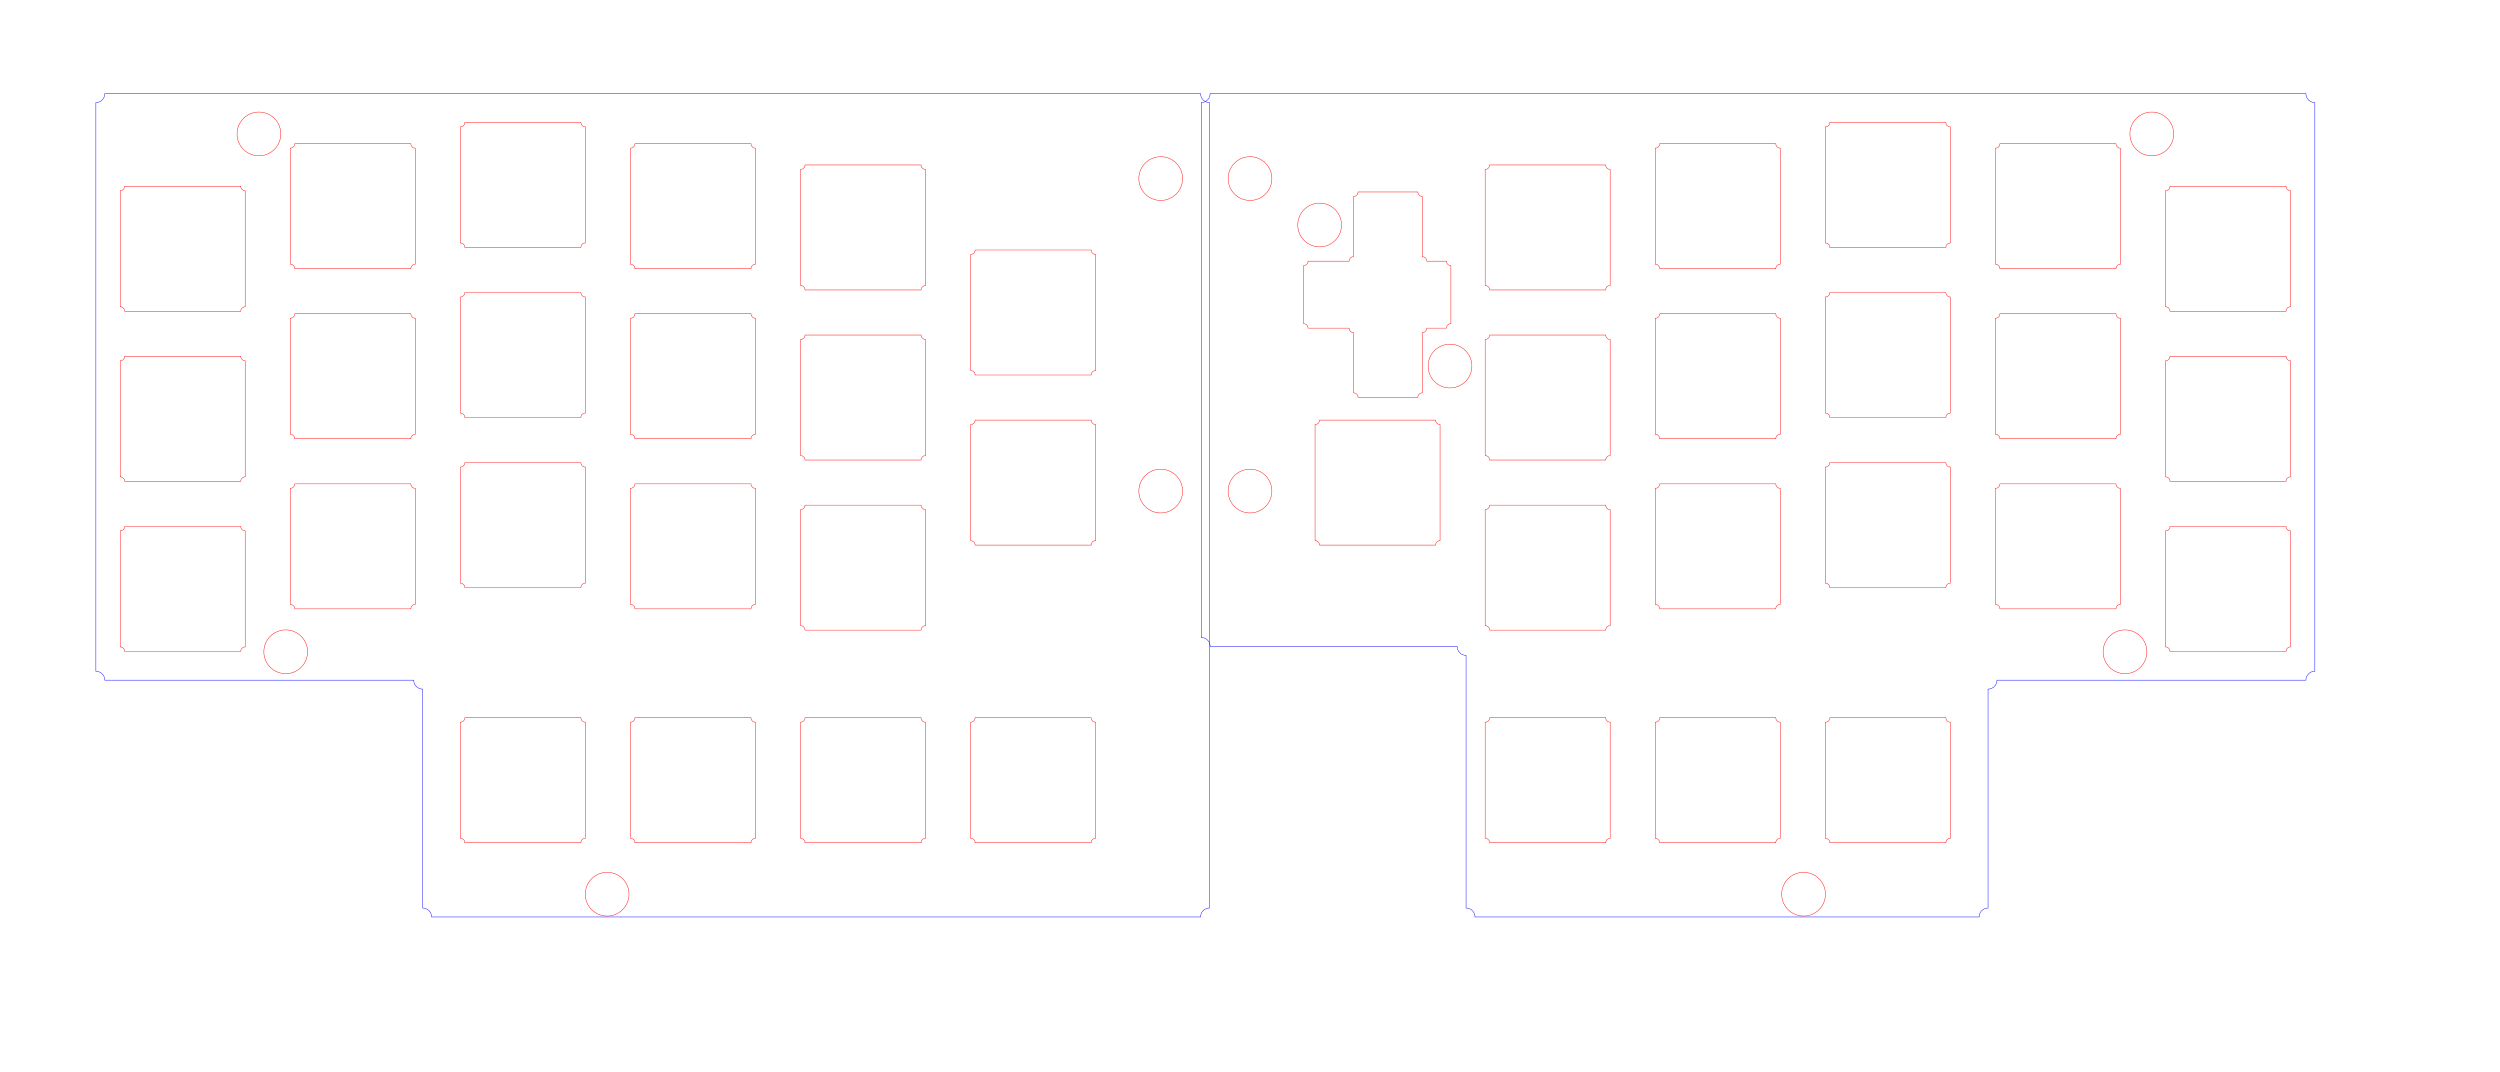
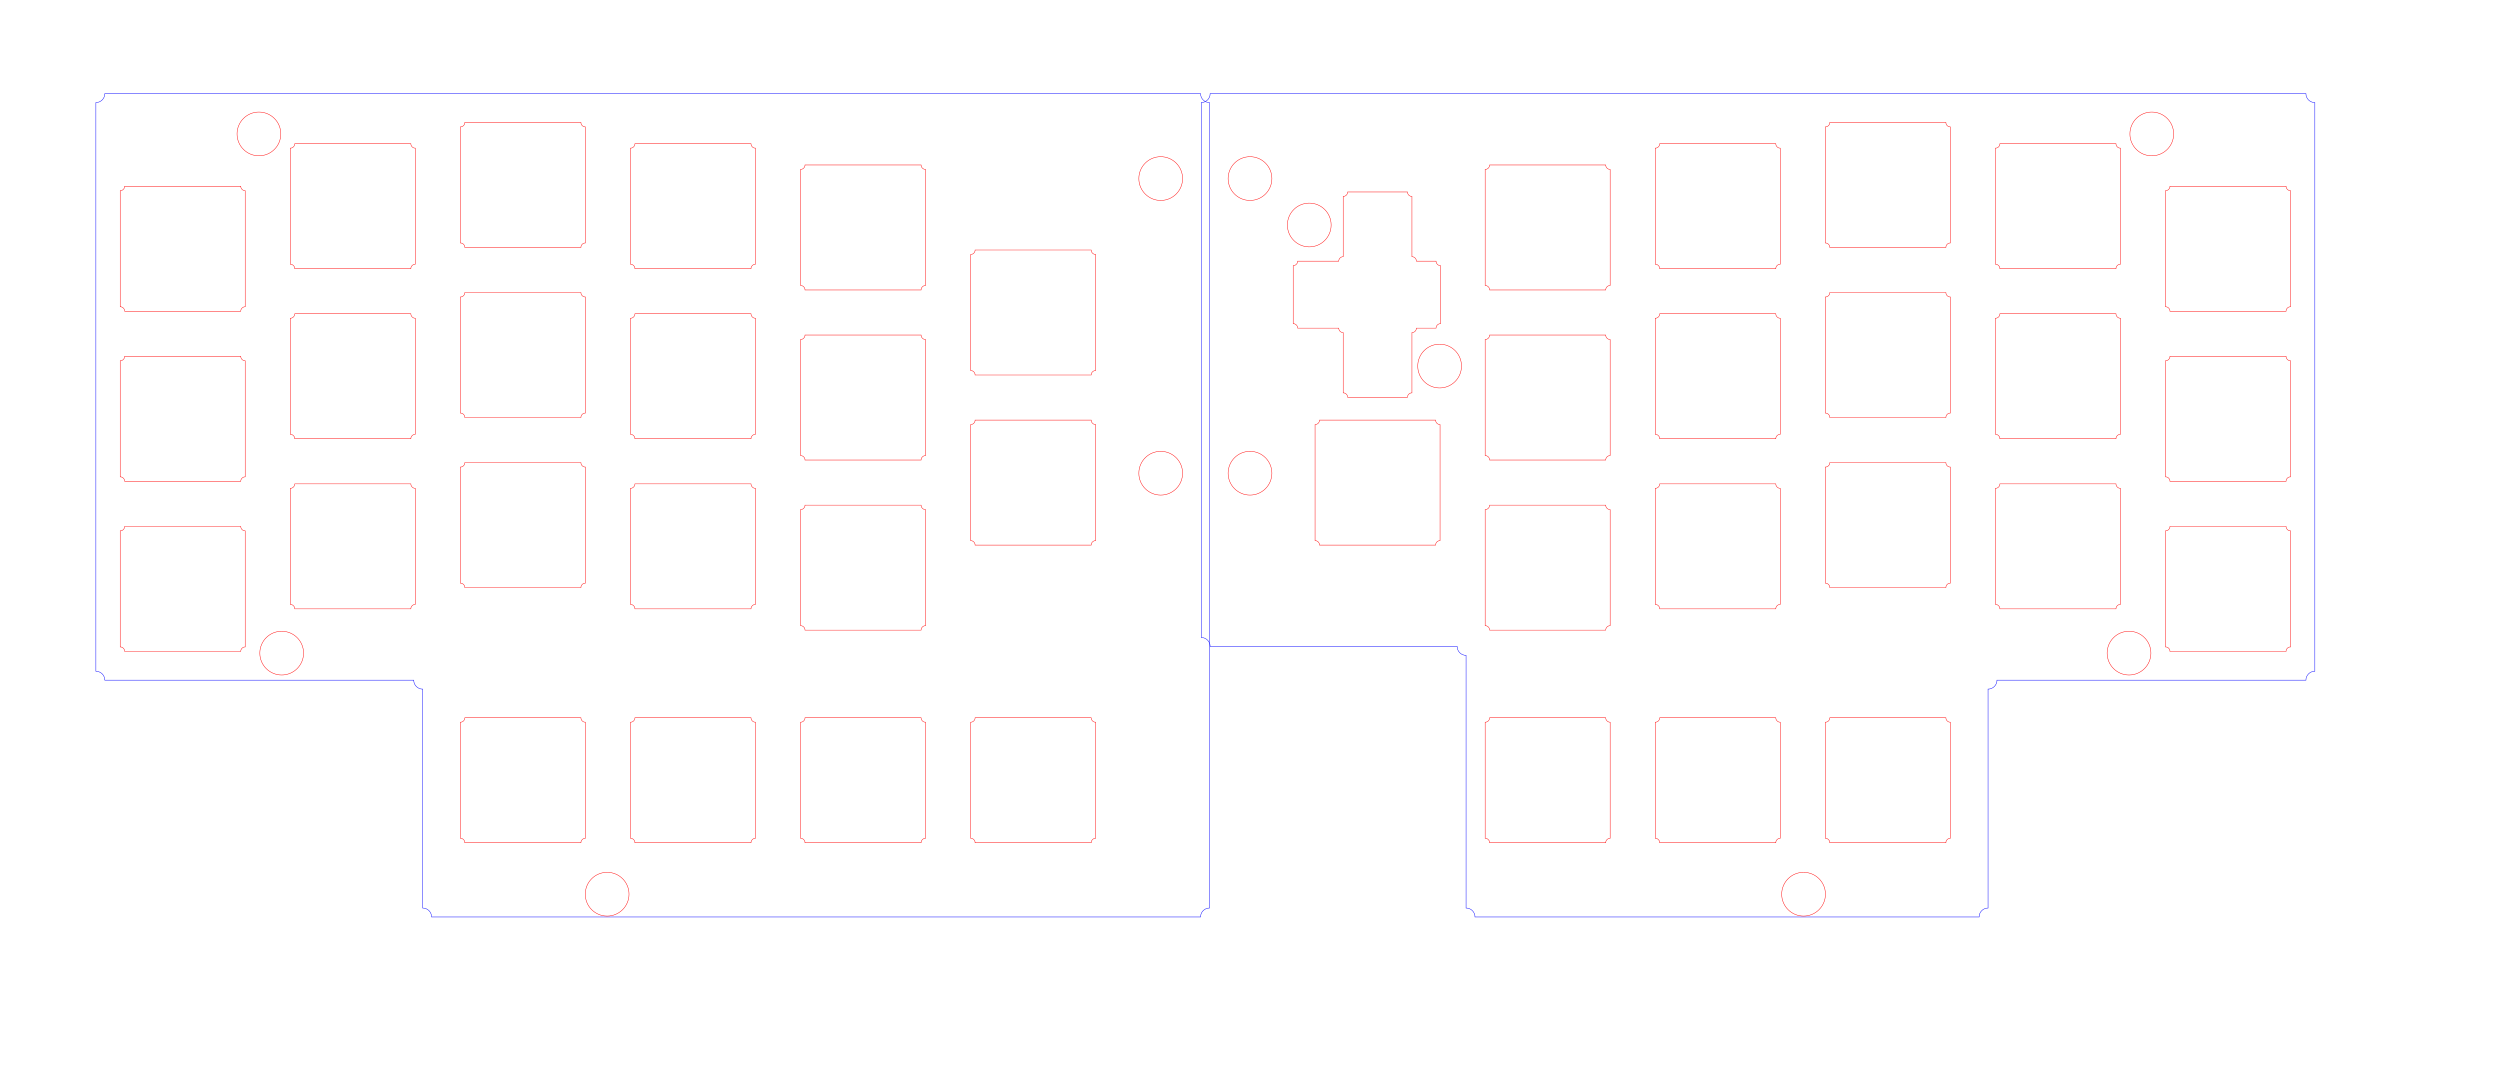
<svg xmlns="http://www.w3.org/2000/svg" version="1.1" width="280.0mm" height="120.0mm" viewBox="0 0 280.0 120.0">
  <g id="CUT2" style="fill:none;stroke:#0000ff;stroke-width:0.05">
    <path d="M 10.738 11.488 A 1 1 0 0 0 11.738 10.488 L 134.463 10.488 A 1 1 0 0 0 135.463 11.488 L 135.463 101.7 A 1 1 0 0 0 134.463 102.7 L 48.337 102.7 A 1 1 0 0 0 47.337 101.7 L 47.337 77.181 A 1 1 0 0 1 46.337 76.181 L 11.738 76.181 A 1 1 0 0 0 10.738 75.181 L 10.738 11.488 Z" />
    <path d="M 134.537 11.488 A 1 1 0 0 0 135.537 10.488 L 258.262 10.488 A 1 1 0 0 0 259.262 11.488 L 259.262 75.181 A 1 1 0 0 0 258.262 76.181 L 223.662 76.181 A 1 1 0 0 1 222.662 77.181 L 222.662 101.7 A 1 1 0 0 0 221.662 102.7 L 165.2 102.7 A 1 1 0 0 0 164.2 101.7 L 164.2 73.4 A 1 1 0 0 1 163.2 72.4 L 135.537 72.4 A 1 1 0 0 0 134.537 71.4 L 134.537 11.488 Z" />
  </g>
  <g id="CUT1" style="fill:none;stroke:#ff0000;stroke-width:0.05">
    <path d="M 13.463 21.356 A 0.5 0.5 0 0 0 13.963 20.856 L 26.962 20.856 A 0.5 0.5 0 0 0 27.462 21.356 L 27.462 34.356 A 0.5 0.5 0 0 0 26.962 34.856 L 13.963 34.856 A 0.5 0.5 0 0 0 13.463 34.356 L 13.463 21.356 Z" />
    <path d="M 13.463 40.406 A 0.5 0.5 0 0 0 13.963 39.906 L 26.962 39.906 A 0.5 0.5 0 0 0 27.462 40.406 L 27.462 53.406 A 0.5 0.5 0 0 0 26.962 53.906 L 13.963 53.906 A 0.5 0.5 0 0 0 13.463 53.406 L 13.463 40.406 Z" />
    <path d="M 13.463 59.456 A 0.5 0.5 0 0 0 13.963 58.956 L 26.962 58.956 A 0.5 0.5 0 0 0 27.462 59.456 L 27.462 72.456 A 0.5 0.5 0 0 0 26.962 72.956 L 13.963 72.956 A 0.5 0.5 0 0 0 13.463 72.456 L 13.463 59.456 Z" />
    <path d="M 32.513 16.594 A 0.5 0.5 0 0 0 33.013 16.094 L 46.013 16.094 A 0.5 0.5 0 0 0 46.513 16.594 L 46.513 29.594 A 0.5 0.5 0 0 0 46.013 30.094 L 33.013 30.094 A 0.5 0.5 0 0 0 32.513 29.594 L 32.513 16.594 Z" />
    <path d="M 32.513 35.644 A 0.5 0.5 0 0 0 33.013 35.144 L 46.013 35.144 A 0.5 0.5 0 0 0 46.513 35.644 L 46.513 48.644 A 0.5 0.5 0 0 0 46.013 49.144 L 33.013 49.144 A 0.5 0.5 0 0 0 32.513 48.644 L 32.513 35.644 Z" />
    <path d="M 32.513 54.694 A 0.5 0.5 0 0 0 33.013 54.194 L 46.013 54.194 A 0.5 0.5 0 0 0 46.513 54.694 L 46.513 67.694 A 0.5 0.5 0 0 0 46.013 68.194 L 33.013 68.194 A 0.5 0.5 0 0 0 32.513 67.694 L 32.513 54.694 Z" />
    <path d="M 51.562 14.213 A 0.5 0.5 0 0 0 52.062 13.713 L 65.062 13.713 A 0.5 0.5 0 0 0 65.562 14.213 L 65.562 27.212 A 0.5 0.5 0 0 0 65.062 27.712 L 52.062 27.712 A 0.5 0.5 0 0 0 51.562 27.212 L 51.562 14.213 Z" />
    <path d="M 51.562 33.263 A 0.5 0.5 0 0 0 52.062 32.763 L 65.062 32.763 A 0.5 0.5 0 0 0 65.562 33.263 L 65.562 46.263 A 0.5 0.5 0 0 0 65.062 46.763 L 52.062 46.763 A 0.5 0.5 0 0 0 51.562 46.263 L 51.562 33.263 Z" />
    <path d="M 51.562 52.312 A 0.5 0.5 0 0 0 52.062 51.812 L 65.062 51.812 A 0.5 0.5 0 0 0 65.562 52.312 L 65.562 65.312 A 0.5 0.5 0 0 0 65.062 65.812 L 52.062 65.812 A 0.5 0.5 0 0 0 51.562 65.312 L 51.562 52.312 Z" />
    <path d="M 70.612 16.594 A 0.5 0.5 0 0 0 71.112 16.094 L 84.112 16.094 A 0.5 0.5 0 0 0 84.612 16.594 L 84.612 29.594 A 0.5 0.5 0 0 0 84.112 30.094 L 71.112 30.094 A 0.5 0.5 0 0 0 70.612 29.594 L 70.612 16.594 Z" />
    <path d="M 70.612 35.644 A 0.5 0.5 0 0 0 71.112 35.144 L 84.112 35.144 A 0.5 0.5 0 0 0 84.612 35.644 L 84.612 48.644 A 0.5 0.5 0 0 0 84.112 49.144 L 71.112 49.144 A 0.5 0.5 0 0 0 70.612 48.644 L 70.612 35.644 Z" />
    <path d="M 70.612 54.694 A 0.5 0.5 0 0 0 71.112 54.194 L 84.112 54.194 A 0.5 0.5 0 0 0 84.612 54.694 L 84.612 67.694 A 0.5 0.5 0 0 0 84.112 68.194 L 71.112 68.194 A 0.5 0.5 0 0 0 70.612 67.694 L 70.612 54.694 Z" />
    <path d="M 89.662 18.975 A 0.5 0.5 0 0 0 90.162 18.475 L 103.162 18.475 A 0.5 0.5 0 0 0 103.662 18.975 L 103.662 31.975 A 0.5 0.5 0 0 0 103.162 32.475 L 90.162 32.475 A 0.5 0.5 0 0 0 89.662 31.975 L 89.662 18.975 Z" />
    <path d="M 89.662 38.025 A 0.5 0.5 0 0 0 90.162 37.525 L 103.162 37.525 A 0.5 0.5 0 0 0 103.662 38.025 L 103.662 51.025 A 0.5 0.5 0 0 0 103.162 51.525 L 90.162 51.525 A 0.5 0.5 0 0 0 89.662 51.025 L 89.662 38.025 Z" />
    <path d="M 89.662 57.075 A 0.5 0.5 0 0 0 90.162 56.575 L 103.162 56.575 A 0.5 0.5 0 0 0 103.662 57.075 L 103.662 70.075 A 0.5 0.5 0 0 0 103.162 70.575 L 90.162 70.575 A 0.5 0.5 0 0 0 89.662 70.075 L 89.662 57.075 Z" />
    <path d="M 108.713 28.5 A 0.5 0.5 0 0 0 109.213 28 L 122.213 28 A 0.5 0.5 0 0 0 122.713 28.5 L 122.713 41.5 A 0.5 0.5 0 0 0 122.213 42 L 109.213 42 A 0.5 0.5 0 0 0 108.713 41.5 L 108.713 28.5 Z" />
    <path d="M 108.713 47.55 A 0.5 0.5 0 0 0 109.213 47.05 L 122.213 47.05 A 0.5 0.5 0 0 0 122.713 47.55 L 122.713 60.55 A 0.5 0.5 0 0 0 122.213 61.05 L 109.213 61.05 A 0.5 0.5 0 0 0 108.713 60.55 L 108.713 47.55 Z" />
    <path d="M 51.562 80.888 A 0.5 0.5 0 0 0 52.062 80.388 L 65.062 80.388 A 0.5 0.5 0 0 0 65.562 80.888 L 65.562 93.888 A 0.5 0.5 0 0 0 65.062 94.388 L 52.062 94.388 A 0.5 0.5 0 0 0 51.562 93.888 L 51.562 80.888 Z" />
    <path d="M 70.612 80.888 A 0.5 0.5 0 0 0 71.112 80.388 L 84.112 80.388 A 0.5 0.5 0 0 0 84.612 80.888 L 84.612 93.888 A 0.5 0.5 0 0 0 84.112 94.388 L 71.112 94.388 A 0.5 0.5 0 0 0 70.612 93.888 L 70.612 80.888 Z" />
    <path d="M 89.662 80.888 A 0.5 0.5 0 0 0 90.162 80.388 L 103.162 80.388 A 0.5 0.5 0 0 0 103.662 80.888 L 103.662 93.888 A 0.5 0.5 0 0 0 103.162 94.388 L 90.162 94.388 A 0.5 0.5 0 0 0 89.662 93.888 L 89.662 80.888 Z" />
    <path d="M 108.713 80.888 A 0.5 0.5 0 0 0 109.213 80.388 L 122.213 80.388 A 0.5 0.5 0 0 0 122.713 80.888 L 122.713 93.888 A 0.5 0.5 0 0 0 122.213 94.388 L 109.213 94.388 A 0.5 0.5 0 0 0 108.713 93.888 L 108.713 80.888 Z" />
    <path d="M 127.55 20 A 2.45 2.45 0 1 0 132.45 20 A 2.45 2.45 0 1 0 127.55 20 Z" />
-     <path d="M 127.55 55 A 2.45 2.45 0 1 0 132.45 55 A 2.45 2.45 0 1 0 127.55 55 Z" />
+     <path d="M 127.55 53 A 2.45 2.45 0 1 0 132.45 53 A 2.45 2.45 0 1 0 127.55 53 Z" />
    <path d="M 26.55 15 A 2.45 2.45 0 1 0 31.45 15 A 2.45 2.45 0 1 0 26.55 15 Z" />
-     <path d="M 29.55 73 A 2.45 2.45 0 1 0 34.45 73 A 2.45 2.45 0 1 0 29.55 73 Z" />
+     <path d="M 29.1 73.15 A 2.45 2.45 0 1 0 34 73.15 A 2.45 2.45 0 1 0 29.1 73.15 Z" />
    <path d="M 65.55 100.15 A 2.45 2.45 0 1 0 70.45 100.15 A 2.45 2.45 0 1 0 65.55 100.15 Z" />
    <path d="M 242.537 21.356 A 0.5 0.5 0 0 0 243.037 20.856 L 256.038 20.856 A 0.5 0.5 0 0 0 256.538 21.356 L 256.538 34.356 A 0.5 0.5 0 0 0 256.038 34.856 L 243.037 34.856 A 0.5 0.5 0 0 0 242.537 34.356 L 242.537 21.356 Z" />
    <path d="M 242.537 40.406 A 0.5 0.5 0 0 0 243.037 39.906 L 256.038 39.906 A 0.5 0.5 0 0 0 256.538 40.406 L 256.538 53.406 A 0.5 0.5 0 0 0 256.038 53.906 L 243.037 53.906 A 0.5 0.5 0 0 0 242.537 53.406 L 242.537 40.406 Z" />
    <path d="M 242.537 59.456 A 0.5 0.5 0 0 0 243.037 58.956 L 256.038 58.956 A 0.5 0.5 0 0 0 256.538 59.456 L 256.538 72.456 A 0.5 0.5 0 0 0 256.038 72.956 L 243.037 72.956 A 0.5 0.5 0 0 0 242.537 72.456 L 242.537 59.456 Z" />
    <path d="M 223.488 16.594 A 0.5 0.5 0 0 0 223.988 16.094 L 236.988 16.094 A 0.5 0.5 0 0 0 237.488 16.594 L 237.488 29.594 A 0.5 0.5 0 0 0 236.988 30.094 L 223.988 30.094 A 0.5 0.5 0 0 0 223.488 29.594 L 223.488 16.594 Z" />
    <path d="M 223.488 35.644 A 0.5 0.5 0 0 0 223.988 35.144 L 236.988 35.144 A 0.5 0.5 0 0 0 237.488 35.644 L 237.488 48.644 A 0.5 0.5 0 0 0 236.988 49.144 L 223.988 49.144 A 0.5 0.5 0 0 0 223.488 48.644 L 223.488 35.644 Z" />
    <path d="M 223.488 54.694 A 0.5 0.5 0 0 0 223.988 54.194 L 236.988 54.194 A 0.5 0.5 0 0 0 237.488 54.694 L 237.488 67.694 A 0.5 0.5 0 0 0 236.988 68.194 L 223.988 68.194 A 0.5 0.5 0 0 0 223.488 67.694 L 223.488 54.694 Z" />
    <path d="M 204.438 14.213 A 0.5 0.5 0 0 0 204.938 13.713 L 217.938 13.713 A 0.5 0.5 0 0 0 218.438 14.213 L 218.438 27.212 A 0.5 0.5 0 0 0 217.938 27.712 L 204.938 27.712 A 0.5 0.5 0 0 0 204.438 27.212 L 204.438 14.213 Z" />
    <path d="M 204.438 33.263 A 0.5 0.5 0 0 0 204.938 32.763 L 217.938 32.763 A 0.5 0.5 0 0 0 218.438 33.263 L 218.438 46.263 A 0.5 0.5 0 0 0 217.938 46.763 L 204.938 46.763 A 0.5 0.5 0 0 0 204.438 46.263 L 204.438 33.263 Z" />
    <path d="M 204.438 52.312 A 0.5 0.5 0 0 0 204.938 51.812 L 217.938 51.812 A 0.5 0.5 0 0 0 218.438 52.312 L 218.438 65.312 A 0.5 0.5 0 0 0 217.938 65.812 L 204.938 65.812 A 0.5 0.5 0 0 0 204.438 65.312 L 204.438 52.312 Z" />
    <path d="M 185.387 16.594 A 0.5 0.5 0 0 0 185.887 16.094 L 198.887 16.094 A 0.5 0.5 0 0 0 199.387 16.594 L 199.387 29.594 A 0.5 0.5 0 0 0 198.887 30.094 L 185.887 30.094 A 0.5 0.5 0 0 0 185.387 29.594 L 185.387 16.594 Z" />
    <path d="M 185.387 35.644 A 0.5 0.5 0 0 0 185.887 35.144 L 198.887 35.144 A 0.5 0.5 0 0 0 199.387 35.644 L 199.387 48.644 A 0.5 0.5 0 0 0 198.887 49.144 L 185.887 49.144 A 0.5 0.5 0 0 0 185.387 48.644 L 185.387 35.644 Z" />
    <path d="M 185.387 54.694 A 0.5 0.5 0 0 0 185.887 54.194 L 198.887 54.194 A 0.5 0.5 0 0 0 199.387 54.694 L 199.387 67.694 A 0.5 0.5 0 0 0 198.887 68.194 L 185.887 68.194 A 0.5 0.5 0 0 0 185.387 67.694 L 185.387 54.694 Z" />
    <path d="M 166.338 18.975 A 0.5 0.5 0 0 0 166.838 18.475 L 179.838 18.475 A 0.5 0.5 0 0 0 180.338 18.975 L 180.338 31.975 A 0.5 0.5 0 0 0 179.838 32.475 L 166.838 32.475 A 0.5 0.5 0 0 0 166.338 31.975 L 166.338 18.975 Z" />
    <path d="M 166.338 38.025 A 0.5 0.5 0 0 0 166.838 37.525 L 179.838 37.525 A 0.5 0.5 0 0 0 180.338 38.025 L 180.338 51.025 A 0.5 0.5 0 0 0 179.838 51.525 L 166.838 51.525 A 0.5 0.5 0 0 0 166.338 51.025 L 166.338 38.025 Z" />
    <path d="M 166.338 57.075 A 0.5 0.5 0 0 0 166.838 56.575 L 179.838 56.575 A 0.5 0.5 0 0 0 180.338 57.075 L 180.338 70.075 A 0.5 0.5 0 0 0 179.838 70.575 L 166.838 70.575 A 0.5 0.5 0 0 0 166.338 70.075 L 166.338 57.075 Z" />
    <path d="M 147.287 47.55 A 0.5 0.5 0 0 0 147.787 47.05 L 160.787 47.05 A 0.5 0.5 0 0 0 161.287 47.55 L 161.287 60.55 A 0.5 0.5 0 0 0 160.787 61.05 L 147.787 61.05 A 0.5 0.5 0 0 0 147.287 60.55 L 147.287 47.55 Z" />
    <path d="M 166.338 80.888 A 0.5 0.5 0 0 0 166.838 80.388 L 179.838 80.388 A 0.5 0.5 0 0 0 180.338 80.888 L 180.338 93.888 A 0.5 0.5 0 0 0 179.838 94.388 L 166.838 94.388 A 0.5 0.5 0 0 0 166.338 93.888 L 166.338 80.888 Z" />
    <path d="M 185.387 80.888 A 0.5 0.5 0 0 0 185.887 80.388 L 198.887 80.388 A 0.5 0.5 0 0 0 199.387 80.888 L 199.387 93.888 A 0.5 0.5 0 0 0 198.887 94.388 L 185.887 94.388 A 0.5 0.5 0 0 0 185.387 93.888 L 185.387 80.888 Z" />
    <path d="M 204.438 80.888 A 0.5 0.5 0 0 0 204.938 80.388 L 217.938 80.388 A 0.5 0.5 0 0 0 218.438 80.888 L 218.438 93.888 A 0.5 0.5 0 0 0 217.938 94.388 L 204.938 94.388 A 0.5 0.5 0 0 0 204.438 93.888 L 204.438 80.888 Z" />
-     <path d="M 151.6 22 A 0.5 0.5 0 0 0 152.1 21.5 L 158.8 21.5 A 0.5 0.5 0 0 0 159.3 22 L 159.3 28.75 A 0.5 0.5 0 0 1 159.8 29.25 L 162 29.25 A 0.5 0.5 0 0 0 162.5 29.75 L 162.5 36.25 A 0.5 0.5 0 0 0 162 36.75 L 159.8 36.75 A 0.5 0.5 0 0 1 159.3 37.25 L 159.3 44 A 0.5 0.5 0 0 0 158.8 44.5 L 152.1 44.5 A 0.5 0.5 0 0 0 151.6 44 L 151.6 37.25 A 0.5 0.5 0 0 1 151.1 36.75 L 146.5 36.75 A 0.5 0.5 0 0 0 146 36.25 L 146 29.75 A 0.5 0.5 0 0 0 146.5 29.25 L 151.1 29.25 A 0.5 0.5 0 0 1 151.6 28.75 L 151.6 22 Z" />
+     <path d="M 150.438 22 A 0.5 0.5 0 0 0 150.938 21.5 L 157.637 21.5 A 0.5 0.5 0 0 0 158.137 22 L 158.137 28.75 A 0.5 0.5 0 0 1 158.637 29.25 L 160.838 29.25 A 0.5 0.5 0 0 0 161.338 29.75 L 161.338 36.25 A 0.5 0.5 0 0 0 160.838 36.75 L 158.637 36.75 A 0.5 0.5 0 0 1 158.137 37.25 L 158.137 44 A 0.5 0.5 0 0 0 157.637 44.5 L 150.938 44.5 A 0.5 0.5 0 0 0 150.438 44 L 150.438 37.25 A 0.5 0.5 0 0 1 149.938 36.75 L 145.338 36.75 A 0.5 0.5 0 0 0 144.838 36.25 L 144.838 29.75 A 0.5 0.5 0 0 0 145.338 29.25 L 149.938 29.25 A 0.5 0.5 0 0 1 150.438 28.75 L 150.438 22 Z" />
    <path d="M 137.55 20 A 2.45 2.45 0 1 0 142.45 20 A 2.45 2.45 0 1 0 137.55 20 Z" />
-     <path d="M 137.55 55 A 2.45 2.45 0 1 0 142.45 55 A 2.45 2.45 0 1 0 137.55 55 Z" />
+     <path d="M 137.55 53 A 2.45 2.45 0 1 0 142.45 53 A 2.45 2.45 0 1 0 137.55 53 Z" />
    <path d="M 238.55 15 A 2.45 2.45 0 1 0 243.45 15 A 2.45 2.45 0 1 0 238.55 15 Z" />
-     <path d="M 235.55 73 A 2.45 2.45 0 1 0 240.45 73 A 2.45 2.45 0 1 0 235.55 73 Z" />
+     <path d="M 236 73.15 A 2.45 2.45 0 1 0 240.9 73.15 A 2.45 2.45 0 1 0 236 73.15 Z" />
    <path d="M 199.55 100.15 A 2.45 2.45 0 1 0 204.45 100.15 A 2.45 2.45 0 1 0 199.55 100.15 Z" />
-     <path d="M 145.35 25.2 A 2.45 2.45 0 1 0 150.25 25.2 A 2.45 2.45 0 1 0 145.35 25.2 Z" />
-     <path d="M 159.95 41 A 2.45 2.45 0 1 0 164.85 41 A 2.45 2.45 0 1 0 159.95 41 Z" />
+     <path d="M 144.188 25.2 A 2.45 2.45 0 1 0 149.088 25.2 A 2.45 2.45 0 1 0 144.188 25.2 Z" />
+     <path d="M 158.787 41 A 2.45 2.45 0 1 0 163.688 41 A 2.45 2.45 0 1 0 158.787 41 Z" />
  </g>
</svg>
